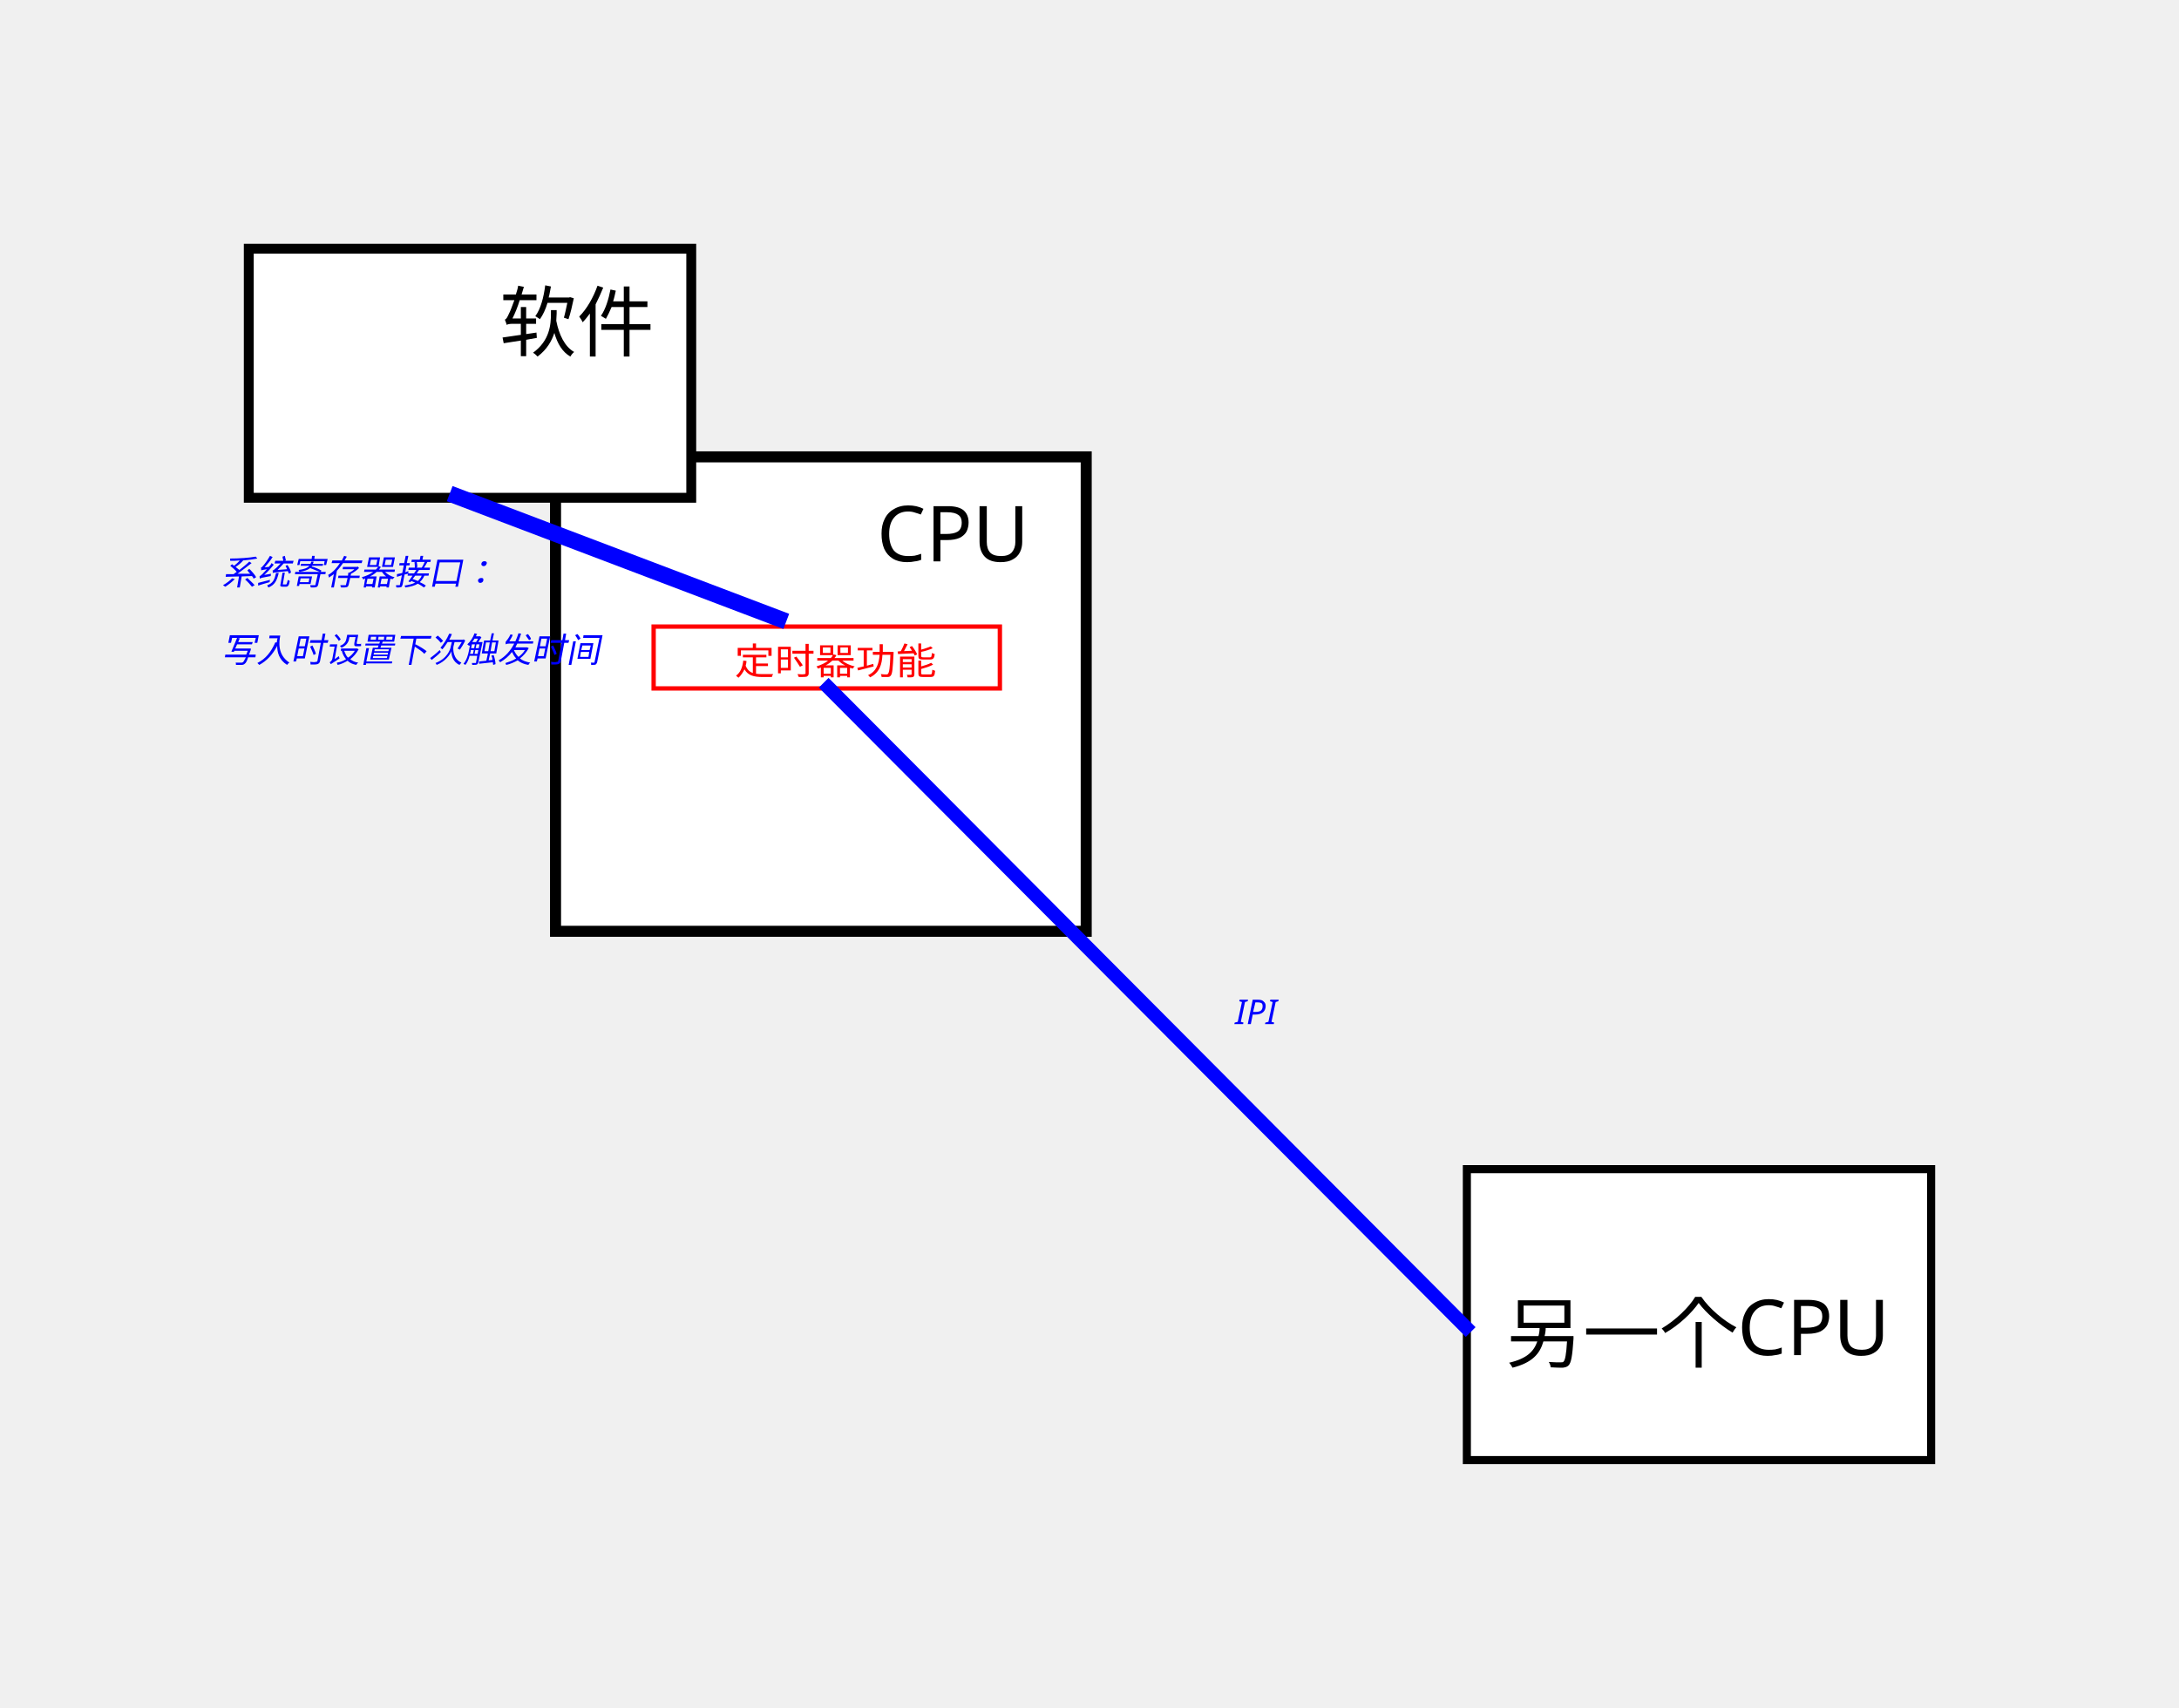
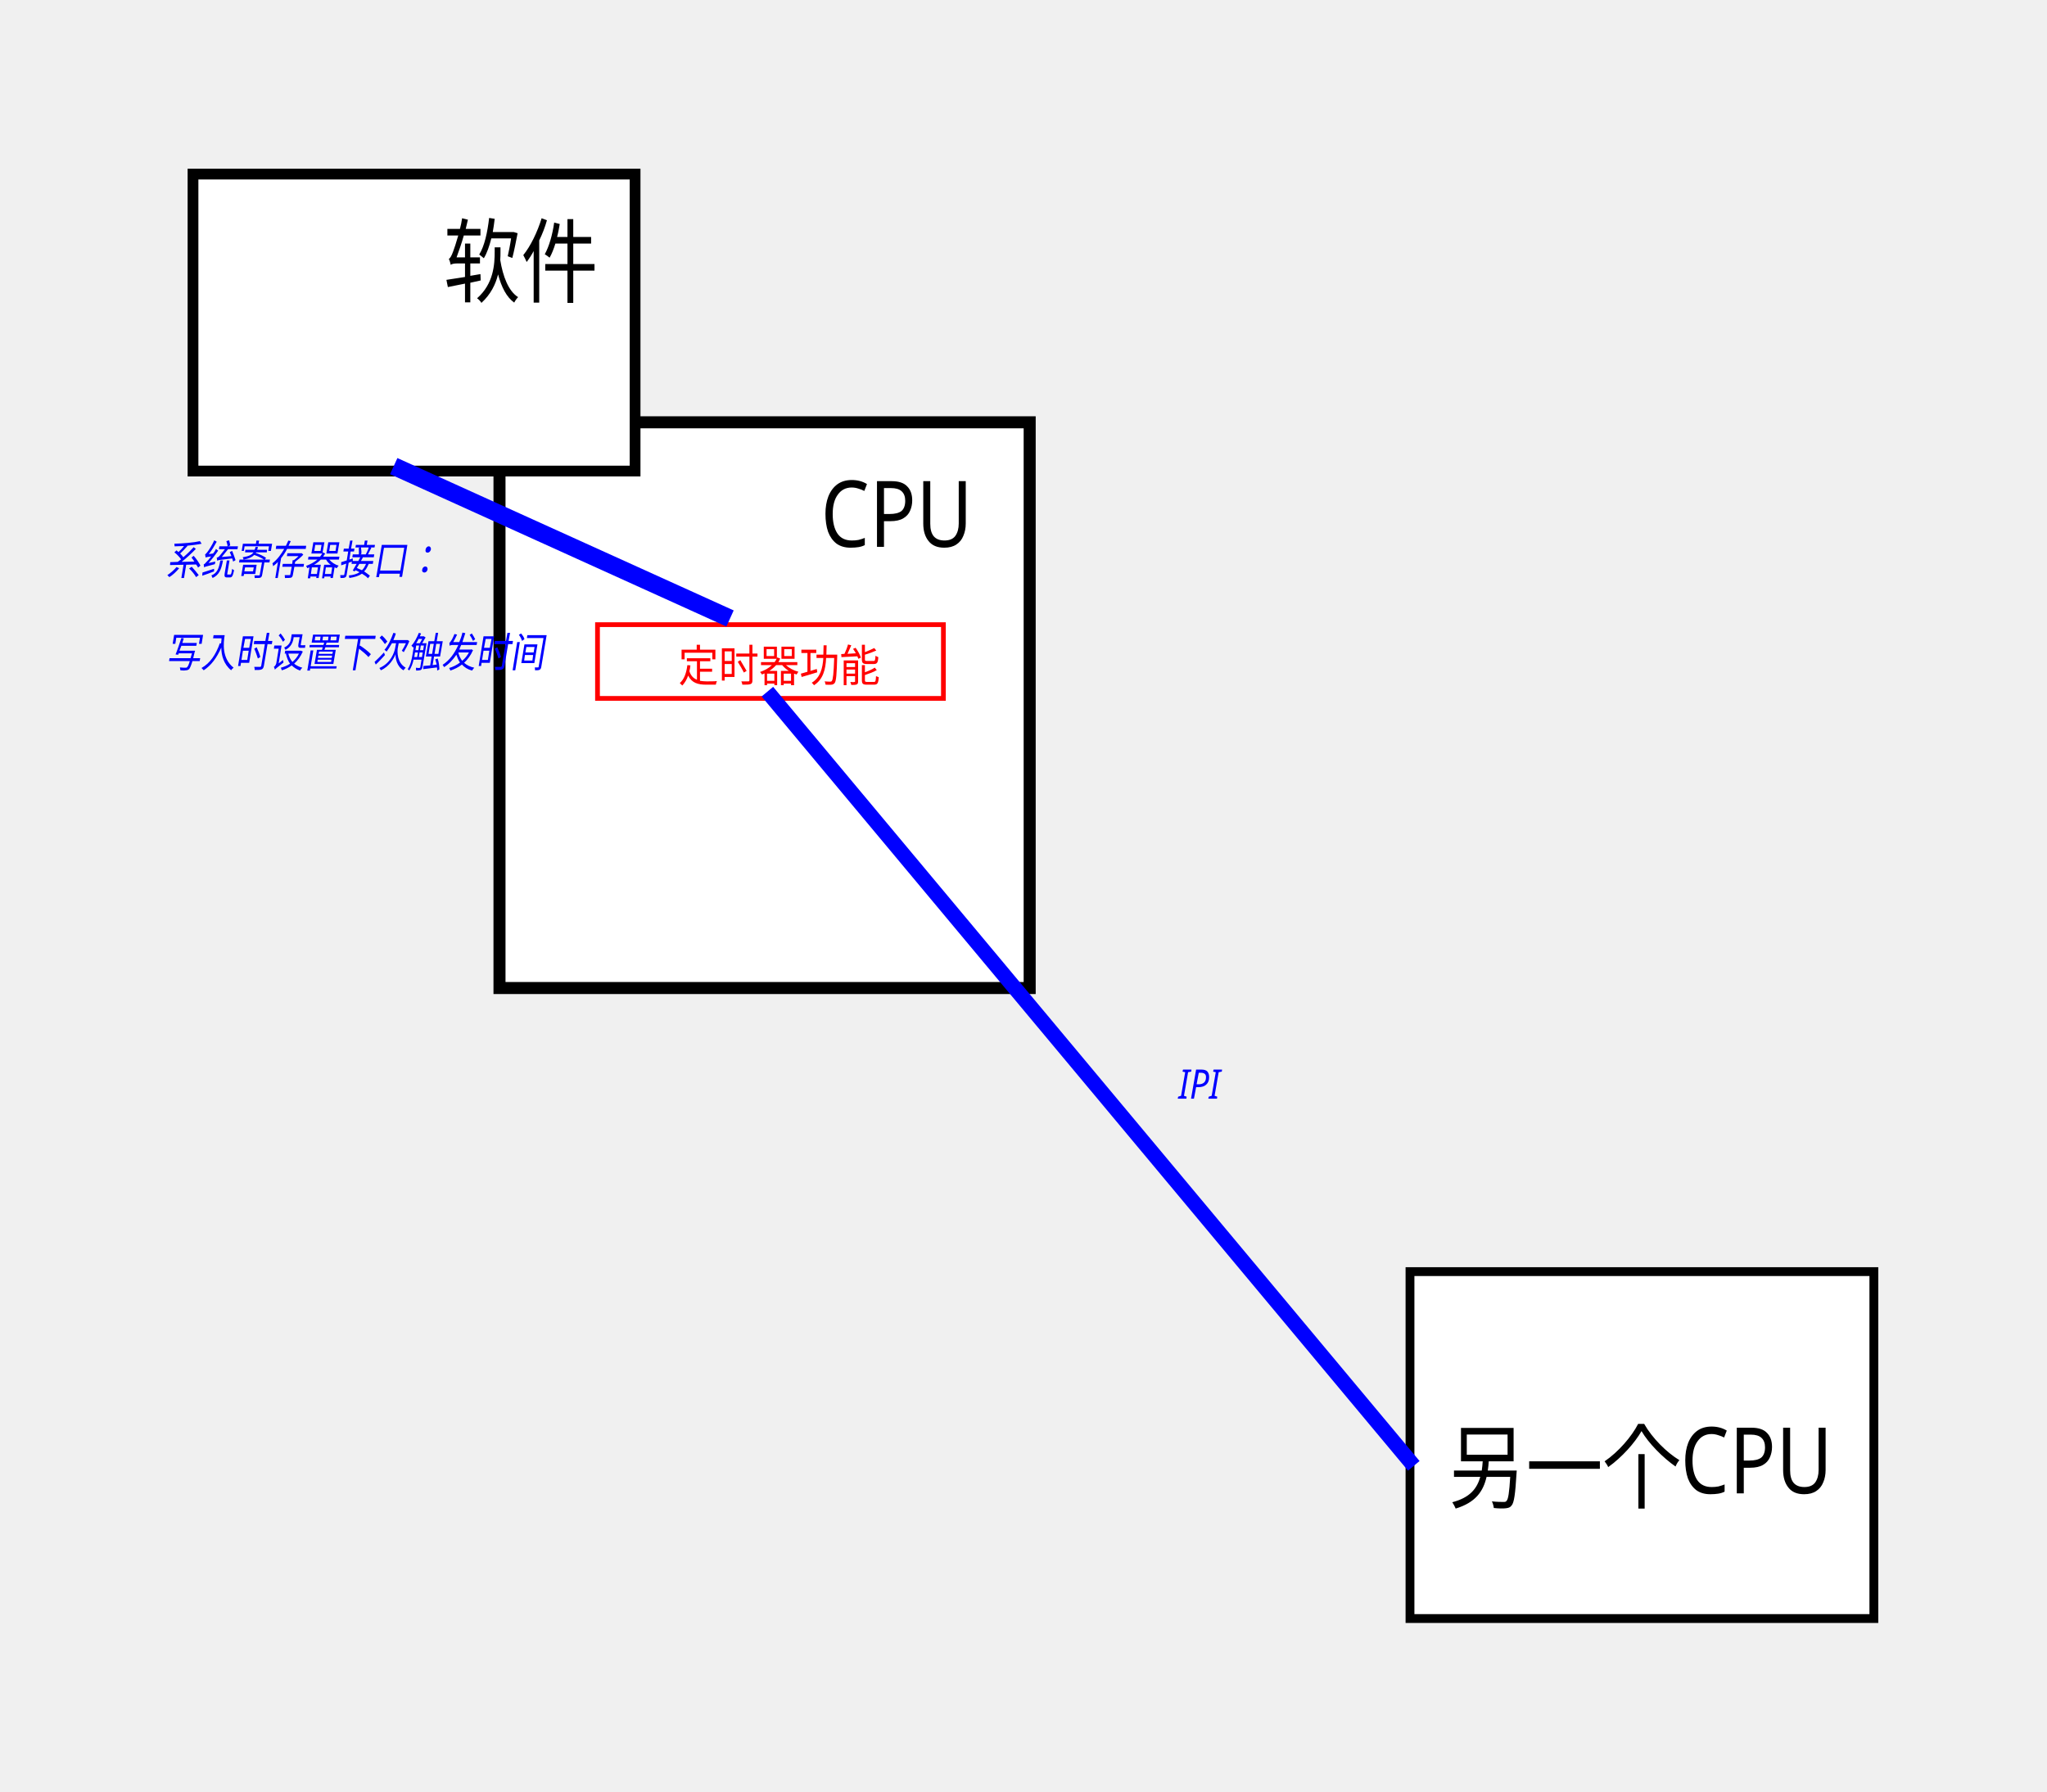
- <svg xmlns="http://www.w3.org/2000/svg" width="89.365mm" height="70.058mm" viewBox="0 0 89.365 70.058" version="1.1" id="svg1043">
+ <svg xmlns="http://www.w3.org/2000/svg" width="121.307mm" height="106.195mm" viewBox="0 0 121.307 106.195" version="1.1" id="svg1043">
  <defs id="defs1037">
    <rect x="31.063" y="28.787" width="22.829" height="10.35" id="rect3993" />
    <marker style="overflow:visible" id="marker3820" refX="0" refY="0" orient="auto">
      <path transform="matrix(-0.4,0,0,-0.4,-4,0)" style="fill:#000000;fill-opacity:1;fill-rule:evenodd;stroke:#000000;stroke-width:1pt;stroke-opacity:1" d="M 0,0 5,-5 -12.5,0 5,5 Z" id="path3361" />
    </marker>
    <marker style="overflow:visible" id="Arrow1Mstart" refX="0" refY="0" orient="auto">
      <path transform="matrix(0.4,0,0,0.4,4,0)" style="fill:#000000;fill-opacity:1;fill-rule:evenodd;stroke:#000000;stroke-width:1pt;stroke-opacity:1" d="M 0,0 5,-5 -12.5,0 5,5 Z" id="path3358" />
    </marker>
    <marker style="overflow:visible" id="Arrow1Lstart" refX="0" refY="0" orient="auto">
      <path transform="matrix(0.8,0,0,0.8,10,0)" style="fill:#000000;fill-opacity:1;fill-rule:evenodd;stroke:#000000;stroke-width:1pt;stroke-opacity:1" d="M 0,0 5,-5 -12.5,0 5,5 Z" id="path3352" />
    </marker>
    <marker orient="auto" refY="0" refX="0" id="Arrow1Mend" style="overflow:visible">
      <path id="path1083" d="M 0,0 5,-5 -12.5,0 5,5 Z" style="fill:#000000;fill-opacity:1;fill-rule:evenodd;stroke:#000000;stroke-width:1pt;stroke-opacity:1" transform="matrix(-0.4,0,0,-0.4,-4,0)" />
    </marker>
    <marker orient="auto" refY="0" refX="0" id="Arrow1Lend" style="overflow:visible">
      <path id="path1077" d="M 0,0 5,-5 -12.5,0 5,5 Z" style="fill:#000000;fill-opacity:1;fill-rule:evenodd;stroke:#000000;stroke-width:1pt;stroke-opacity:1" transform="matrix(-0.8,0,0,-0.8,-10,0)" />
    </marker>
    <marker orient="auto" refY="0" refX="0" id="Arrow1Mend-8" style="overflow:visible">
      <path id="path1083-7" d="M 0,0 5,-5 -12.5,0 5,5 Z" style="fill:#000000;fill-opacity:1;fill-rule:evenodd;stroke:#000000;stroke-width:1pt;stroke-opacity:1" transform="matrix(-0.4,0,0,-0.4,-4,0)" />
    </marker>
    <marker orient="auto" refY="0" refX="0" id="Arrow1Mend-8-5" style="overflow:visible">
      <path id="path1083-7-6" d="M 0,0 5,-5 -12.5,0 5,5 Z" style="fill:#000000;fill-opacity:1;fill-rule:evenodd;stroke:#000000;stroke-width:1pt;stroke-opacity:1" transform="matrix(-0.4,0,0,-0.4,-4,0)" />
    </marker>
    <marker orient="auto" refY="0" refX="0" id="Arrow1Mend-8-3" style="overflow:visible">
      <path id="path1083-7-7" d="M 0,0 5,-5 -12.5,0 5,5 Z" style="fill:#000000;fill-opacity:1;fill-rule:evenodd;stroke:#000000;stroke-width:1pt;stroke-opacity:1" transform="matrix(-0.4,0,0,-0.4,-4,0)" />
    </marker>
    <marker markerWidth="23.823" markerHeight="9.466" refX="11.912" refY="4.733" orient="auto" id="marker2066">
      <rect style="opacity:1;vector-effect:none;fill:#ffffff;fill-opacity:1;stroke:#000000;stroke-width:1.208;stroke-linecap:butt;stroke-linejoin:miter;stroke-miterlimit:4;stroke-dasharray:none;stroke-dashoffset:0;stroke-opacity:1" id="rect1968" width="11.891" height="11.334" x="-5.514" y="6.833" transform="matrix(0.9372847,-0.3485648,0.9205332,0.3906643,0,0)" />
    </marker>
    <marker orient="auto" refY="0" refX="0" id="Arrow1Mend-8-1" style="overflow:visible">
      <path id="path1083-7-8" d="M 0,0 5,-5 -12.5,0 5,5 Z" style="fill:#000000;fill-opacity:1;fill-rule:evenodd;stroke:#000000;stroke-width:1pt;stroke-opacity:1" transform="matrix(-0.4,0,0,-0.4,-4,0)" />
    </marker>
    <marker orient="auto" refY="0" refX="0" id="Arrow1Mend-8-1-0" style="overflow:visible">
      <path id="path1083-7-8-2" d="M 0,0 5,-5 -12.5,0 5,5 Z" style="fill:#000000;fill-opacity:1;fill-rule:evenodd;stroke:#000000;stroke-width:1pt;stroke-opacity:1" transform="matrix(-0.4,0,0,-0.4,-4,0)" />
    </marker>
    <marker orient="auto" refY="0" refX="0" id="Arrow1Mend-8-1-0-9" style="overflow:visible">
      <path id="path1083-7-8-2-2" d="M 0,0 5,-5 -12.5,0 5,5 Z" style="fill:#000000;fill-opacity:1;fill-rule:evenodd;stroke:#000000;stroke-width:1pt;stroke-opacity:1" transform="matrix(-0.4,0,0,-0.4,-4,0)" />
    </marker>
    <marker orient="auto" refY="0" refX="0" id="Arrow1Mend-8-7" style="overflow:visible">
      <path id="path1083-7-3" d="M 0,0 5,-5 -12.5,0 5,5 Z" style="fill:#000000;fill-opacity:1;fill-rule:evenodd;stroke:#000000;stroke-width:1pt;stroke-opacity:1" transform="matrix(-0.4,0,0,-0.4,-4,0)" />
    </marker>
    <marker orient="auto" refY="0" refX="0" id="Arrow1Mend-8-7-7" style="overflow:visible">
      <path id="path1083-7-3-6" d="M 0,0 5,-5 -12.5,0 5,5 Z" style="fill:#000000;fill-opacity:1;fill-rule:evenodd;stroke:#000000;stroke-width:1pt;stroke-opacity:1" transform="matrix(-0.4,0,0,-0.4,-4,0)" />
    </marker>
    <marker orient="auto" refY="0" refX="0" id="Arrow2Mend-1-3-4-8-1" style="overflow:visible">
      <path id="path896-9-6-4-6-4" style="fill:#000000;fill-opacity:1;fill-rule:evenodd;stroke:#000000;stroke-width:0.625;stroke-linejoin:round;stroke-opacity:1" d="M 8.719,4.034 -2.207,0.016 8.719,-4.002 c -1.745,2.372 -1.735,5.617 -6e-7,8.035 z" transform="scale(-0.6)" />
    </marker>
    <marker orient="auto" refY="0" refX="0" id="Arrow2Mend-1-3-4-8-1-6" style="overflow:visible">
      <path id="path896-9-6-4-6-4-8" style="fill:#000000;fill-opacity:1;fill-rule:evenodd;stroke:#000000;stroke-width:0.625;stroke-linejoin:round;stroke-opacity:1" d="M 8.719,4.034 -2.207,0.016 8.719,-4.002 c -1.745,2.372 -1.735,5.617 -6e-7,8.035 z" transform="scale(-0.6)" />
    </marker>
    <marker orient="auto" refY="0" refX="0" id="Arrow2Mend-1-3-4-8-1-4" style="overflow:visible">
      <path id="path896-9-6-4-6-4-5" style="fill:#000000;fill-opacity:1;fill-rule:evenodd;stroke:#000000;stroke-width:0.625;stroke-linejoin:round;stroke-opacity:1" d="M 8.719,4.034 -2.207,0.016 8.719,-4.002 c -1.745,2.372 -1.735,5.617 -6e-7,8.035 z" transform="scale(-0.6)" />
    </marker>
    <marker orient="auto" refY="0" refX="0" id="Arrow2Mend-1-3-4-8-1-6-0" style="overflow:visible">
      <path id="path896-9-6-4-6-4-8-7" style="fill:#000000;fill-opacity:1;fill-rule:evenodd;stroke:#000000;stroke-width:0.625;stroke-linejoin:round;stroke-opacity:1" d="M 8.719,4.034 -2.207,0.016 8.719,-4.002 c -1.745,2.372 -1.735,5.617 -6e-7,8.035 z" transform="scale(-0.6)" />
    </marker>
    <marker orient="auto" refY="0" refX="0" id="Arrow2Mend-1-3-4-8-1-8" style="overflow:visible">
      <path id="path896-9-6-4-6-4-4" style="fill:#000000;fill-opacity:1;fill-rule:evenodd;stroke:#000000;stroke-width:0.625;stroke-linejoin:round;stroke-opacity:1" d="M 8.719,4.034 -2.207,0.016 8.719,-4.002 c -1.745,2.372 -1.735,5.617 -6e-7,8.035 z" transform="scale(-0.6)" />
    </marker>
    <marker orient="auto" refY="0" refX="0" id="Arrow2Mend-1-3-4-8-1-6-3" style="overflow:visible">
      <path id="path896-9-6-4-6-4-8-1" style="fill:#000000;fill-opacity:1;fill-rule:evenodd;stroke:#000000;stroke-width:0.625;stroke-linejoin:round;stroke-opacity:1" d="M 8.719,4.034 -2.207,0.016 8.719,-4.002 c -1.745,2.372 -1.735,5.617 -6e-7,8.035 z" transform="scale(-0.6)" />
    </marker>
    <marker markerWidth="7.943" markerHeight="17.633" refX="3.972" refY="16.578" orient="auto" id="marker9629">
      <path transform="matrix(0.6381575,0,0,1.41663,-13.64284,-20.02999)" d="m 27.736,25.842 -5.613,-5.345 5.345,-5.613 5.613,5.345 z" id="path9606-8" style="opacity:0.91;fill:none;stroke:#000000;stroke-width:1.053;stroke-miterlimit:4;stroke-dasharray:none" />
    </marker>
  </defs>
-   <g id="layer1" transform="translate(-44.35036,16.8173)">
-     <rect style="opacity:1;vector-effect:none;fill:#ffffff;fill-opacity:1;stroke:#000000;stroke-width:0.452;stroke-linecap:butt;stroke-linejoin:miter;stroke-miterlimit:4;stroke-dasharray:none;stroke-dashoffset:0;stroke-opacity:1" id="rect1394" width="21.764" height="19.462" x="67.134" y="1.923" />
-     <rect style="vector-effect:none;fill:#ffffff;fill-opacity:1;stroke:#000000;stroke-width:0.331;stroke-linecap:butt;stroke-linejoin:miter;stroke-miterlimit:4;stroke-dasharray:none;stroke-dashoffset:0;stroke-opacity:1" id="rect1394-7" width="19.041" height="11.934" x="104.509" y="31.141" />
-     <text xml:space="preserve" style="font-style:normal;font-weight:normal;font-size:8.467px;line-height:1;font-family:sans-serif;letter-spacing:0px;word-spacing:0px;fill:#000000;fill-opacity:1;stroke:none;stroke-width:0.265" x="80.316" y="6.21" id="text1049-36">
-       <tspan id="tspan1047-75" x="80.316" y="6.21" style="font-size:3.175px;stroke-width:0.265">CPU</tspan>
+   <g id="layer1" transform="translate(-43.57349,16.80579)">
+     <rect style="opacity:1;vector-effect:none;fill:#ffffff;fill-opacity:1;stroke:#000000;stroke-width:0.713;stroke-linecap:butt;stroke-linejoin:miter;stroke-miterlimit:4;stroke-dasharray:none;stroke-dashoffset:0;stroke-opacity:1" id="rect1394" width="31.419" height="33.532" x="73.174" y="8.225" />
+     <rect style="vector-effect:none;fill:#ffffff;fill-opacity:1;stroke:#000000;stroke-width:0.523;stroke-linecap:butt;stroke-linejoin:miter;stroke-miterlimit:4;stroke-dasharray:none;stroke-dashoffset:0;stroke-opacity:1" id="rect1394-7" width="27.489" height="20.563" x="127.131" y="58.566" />
+     <text xml:space="preserve" style="font-style:normal;font-weight:normal;font-size:13.353px;line-height:1;font-family:sans-serif;letter-spacing:0px;word-spacing:0px;fill:#000000;fill-opacity:1;stroke:none;stroke-width:0.417" x="100.731" y="14.288" id="text1049-36" transform="scale(0.9153615,1.092465)">
+       <tspan id="tspan1047-75" x="100.731" y="14.288" style="font-size:5.007px;stroke-width:0.417">CPU</tspan>
    </text>
-     <text xml:space="preserve" style="font-style:normal;font-weight:normal;font-size:8.467px;line-height:1;font-family:sans-serif;letter-spacing:0px;word-spacing:0px;fill:#000000;fill-opacity:1;stroke:none;stroke-width:0.265" x="106.087" y="39.033" id="text1049-36-5">
-       <tspan id="tspan1047-75-3" x="106.087" y="39.033" style="font-size:3.175px;stroke-width:0.265">另一个CPU</tspan>
+     <text xml:space="preserve" style="font-style:normal;font-weight:normal;font-size:13.353px;line-height:1;font-family:sans-serif;letter-spacing:0px;word-spacing:0px;fill:#000000;fill-opacity:1;stroke:none;stroke-width:0.417" x="141.375" y="66.056" id="text1049-36-5" transform="scale(0.9153615,1.092465)">
+       <tspan id="tspan1047-75-3" x="141.375" y="66.056" style="font-size:5.007px;stroke-width:0.417">另一个CPU</tspan>
    </text>
    <text xml:space="preserve" id="text3991" style="font-style:normal;font-weight:normal;font-size:8.467px;line-height:1;font-family:sans-serif;letter-spacing:0px;word-spacing:0px;white-space:pre;shape-inside:url(#rect3993);fill:#000000;fill-opacity:1;stroke:none" />
-     <text xml:space="preserve" style="font-style:normal;font-weight:normal;font-size:8.467px;line-height:0.1;font-family:sans-serif;letter-spacing:0px;word-spacing:0px;fill:#0000ff;fill-opacity:1;stroke:none;stroke-width:0.265" x="53.45" y="7.171" id="text1049-36-5-9-7-6-9">
-       <tspan x="53.45" y="7.171" style="font-style:italic;font-variant:normal;font-weight:normal;font-stretch:normal;font-size:1.411px;font-family:sans-serif;-inkscape-font-specification:'sans-serif Italic';fill:#0000ff;stroke-width:0.265" id="tspan3981-2">系统寄存器接口：</tspan>
-       <tspan x="53.45" y="10.346" style="font-style:italic;font-variant:normal;font-weight:normal;font-stretch:normal;font-size:1.411px;font-family:sans-serif;-inkscape-font-specification:'sans-serif Italic';fill:#0000ff;stroke-width:0.265" id="tspan19785">写入时设置下次触发时间</tspan>
+     <text xml:space="preserve" style="font-style:normal;font-weight:normal;font-size:13.353px;line-height:0.1;font-family:sans-serif;letter-spacing:0px;word-spacing:0px;fill:#0000ff;fill-opacity:1;stroke:none;stroke-width:0.417" x="58.358" y="15.805" id="text1049-36-5-9-7-6-9" transform="scale(0.9153615,1.092465)">
+       <tspan x="58.358" y="15.805" style="font-style:italic;font-variant:normal;font-weight:normal;font-stretch:normal;font-size:2.226px;font-family:sans-serif;-inkscape-font-specification:'sans-serif Italic';fill:#0000ff;stroke-width:0.417" id="tspan3981-2">系统寄存器接口：</tspan>
+       <tspan x="58.358" y="20.812" style="font-style:italic;font-variant:normal;font-weight:normal;font-stretch:normal;font-size:2.226px;font-family:sans-serif;-inkscape-font-specification:'sans-serif Italic';fill:#0000ff;stroke-width:0.417" id="tspan19785">写入时设置下次触发时间</tspan>
    </text>
-     <text xml:space="preserve" style="font-style:normal;font-weight:normal;font-size:8.467px;line-height:0.1;font-family:sans-serif;letter-spacing:0px;word-spacing:0px;fill:#0000ff;fill-opacity:1;stroke:none;stroke-width:0.265" x="95.004" y="25.192" id="text1049-36-5-9-7-6-9-6">
-       <tspan x="95.004" y="25.192" style="font-style:italic;font-variant:normal;font-weight:normal;font-stretch:normal;font-size:1.411px;font-family:sans-serif;-inkscape-font-specification:'sans-serif Italic';stroke-width:0.265;fill:#0000ff" id="tspan3981-2-2">IPI</tspan>
+     <text xml:space="preserve" style="font-style:normal;font-weight:normal;font-size:13.353px;line-height:0.1;font-family:sans-serif;letter-spacing:0px;word-spacing:0px;fill:#0000ff;fill-opacity:1;stroke:none;stroke-width:0.417" x="123.895" y="44.227" id="text1049-36-5-9-7-6-9-6" transform="scale(0.9153615,1.092465)">
+       <tspan x="123.895" y="44.227" style="font-style:italic;font-variant:normal;font-weight:normal;font-stretch:normal;font-size:2.226px;font-family:sans-serif;-inkscape-font-specification:'sans-serif Italic';fill:#0000ff;stroke-width:0.417" id="tspan3981-2-2">IPI</tspan>
    </text>
-     <rect style="opacity:1;vector-effect:none;fill:#ffffff;fill-opacity:1;stroke:#ff0000;stroke-width:0.178;stroke-linecap:butt;stroke-linejoin:miter;stroke-miterlimit:4;stroke-dasharray:none;stroke-dashoffset:0;stroke-opacity:1" id="rect1394-4" width="14.2" height="2.537" x="71.157" y="8.885" />
-     <text xml:space="preserve" style="font-style:normal;font-weight:normal;font-size:6.336px;line-height:0.1;font-family:sans-serif;letter-spacing:0px;word-spacing:0px;fill:#ff0000;fill-opacity:1;stroke:none;stroke-width:0.198" x="71.222" y="11.34" id="text1049-36-5-9-7-6" transform="scale(1.045655,0.9563382)">
-       <tspan x="71.222" y="11.34" style="font-size:1.584px;stroke-width:0.198;fill:#ff0000" id="tspan3981">定时器功能</tspan>
+     <rect style="opacity:1;vector-effect:none;fill:#ffffff;fill-opacity:1;stroke:#ff0000;stroke-width:0.281;stroke-linecap:butt;stroke-linejoin:miter;stroke-miterlimit:4;stroke-dasharray:none;stroke-dashoffset:0;stroke-opacity:1" id="rect1394-4" width="20.499" height="4.371" x="78.982" y="20.219" />
+     <text xml:space="preserve" style="font-style:normal;font-weight:normal;font-size:9.993px;line-height:0.1;font-family:sans-serif;letter-spacing:0px;word-spacing:0px;fill:#ff0000;fill-opacity:1;stroke:none;stroke-width:0.312" x="87.521" y="22.586" id="text1049-36-5-9-7-6" transform="scale(0.9571525,1.044766)">
+       <tspan x="87.521" y="22.586" style="font-size:2.498px;fill:#ff0000;stroke-width:0.312" id="tspan3981">定时器功能</tspan>
    </text>
-     <rect style="opacity:1;vector-effect:none;fill:#ffffff;fill-opacity:1;stroke:#000000;stroke-width:0.405;stroke-linecap:butt;stroke-linejoin:miter;stroke-miterlimit:4;stroke-dasharray:none;stroke-dashoffset:0;stroke-opacity:1" id="rect1394-4-5" width="18.147" height="10.216" x="54.553" y="-6.615" />
-     <text xml:space="preserve" style="font-style:normal;font-weight:normal;font-size:8.467px;line-height:1;font-family:sans-serif;letter-spacing:0px;word-spacing:0px;fill:#000000;fill-opacity:1;stroke:none;stroke-width:0.265" x="64.836" y="-2.441" id="text1049-36-3">
-       <tspan id="tspan1047-75-6" x="64.836" y="-2.441" style="font-size:3.175px;stroke-width:0.265">软件</tspan>
+     <rect style="opacity:1;vector-effect:none;fill:#ffffff;fill-opacity:1;stroke:#000000;stroke-width:0.638;stroke-linecap:butt;stroke-linejoin:miter;stroke-miterlimit:4;stroke-dasharray:none;stroke-dashoffset:0;stroke-opacity:1" id="rect1394-4-5" width="26.198" height="17.602" x="55.011" y="-6.487" />
+     <text xml:space="preserve" style="font-style:normal;font-weight:normal;font-size:13.353px;line-height:1;font-family:sans-serif;letter-spacing:0px;word-spacing:0px;fill:#000000;fill-opacity:1;stroke:none;stroke-width:0.417" x="76.316" y="0.645" id="text1049-36-3" transform="scale(0.9153615,1.092465)">
+       <tspan id="tspan1047-75-6" x="76.316" y="0.645" style="font-size:5.007px;stroke-width:0.417">软件</tspan>
    </text>
-     <path style="fill:none;stroke:#0000ff;stroke-width:0.665;stroke-linecap:butt;stroke-linejoin:miter;stroke-opacity:1;stroke-miterlimit:4;stroke-dasharray:none" d="M 62.793,3.431 76.597,8.672" id="path9119" />
-     <path style="fill:none;stroke:#0000ff;stroke-width:0.565;stroke-linecap:butt;stroke-linejoin:miter;stroke-opacity:1;stroke-miterlimit:4;stroke-dasharray:none" d="M 78.131,11.189 104.665,37.823" id="path9119-5" />
+     <path style="fill:none;stroke:#0000ff;stroke-width:1.049;stroke-linecap:butt;stroke-linejoin:miter;stroke-miterlimit:4;stroke-dasharray:none;stroke-opacity:1" d="m 66.907,10.822 19.929,9.031" id="path9119" />
+     <path style="fill:none;stroke:#0000ff;stroke-width:0.891;stroke-linecap:butt;stroke-linejoin:miter;stroke-miterlimit:4;stroke-dasharray:none;stroke-opacity:1" d="M 89.049,24.19 127.356,70.078" id="path9119-5" />
  </g>
</svg>
